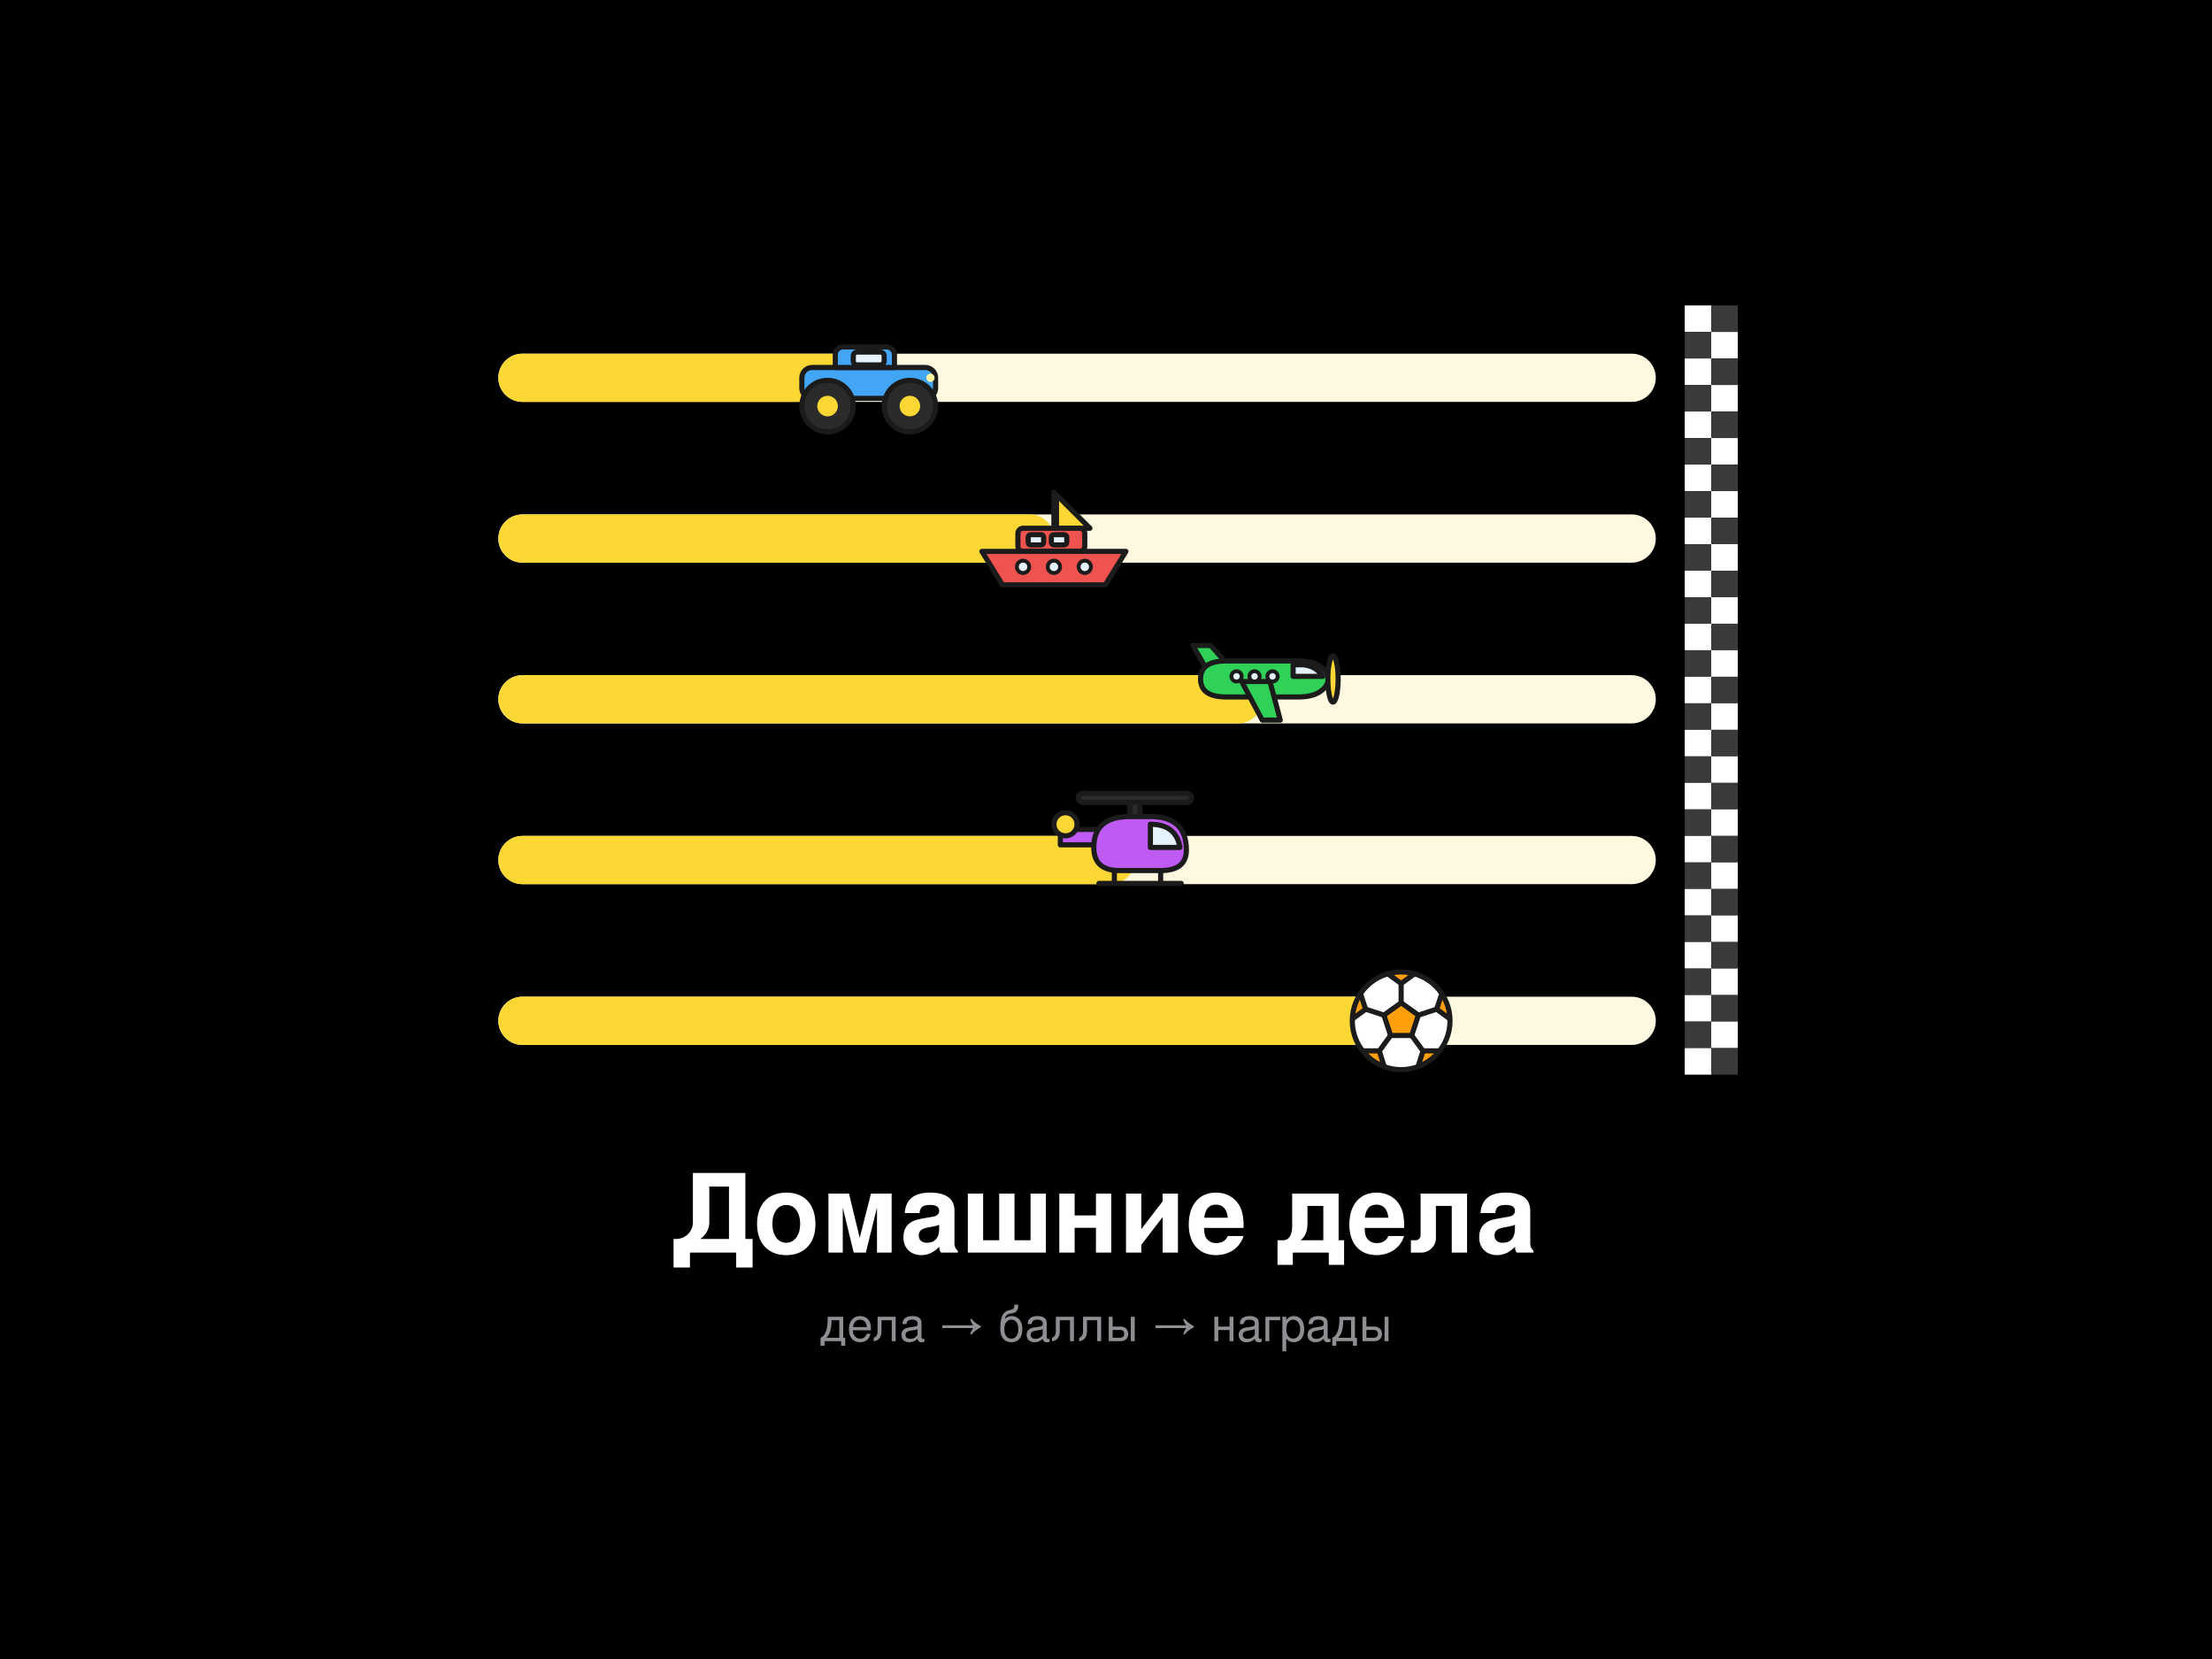
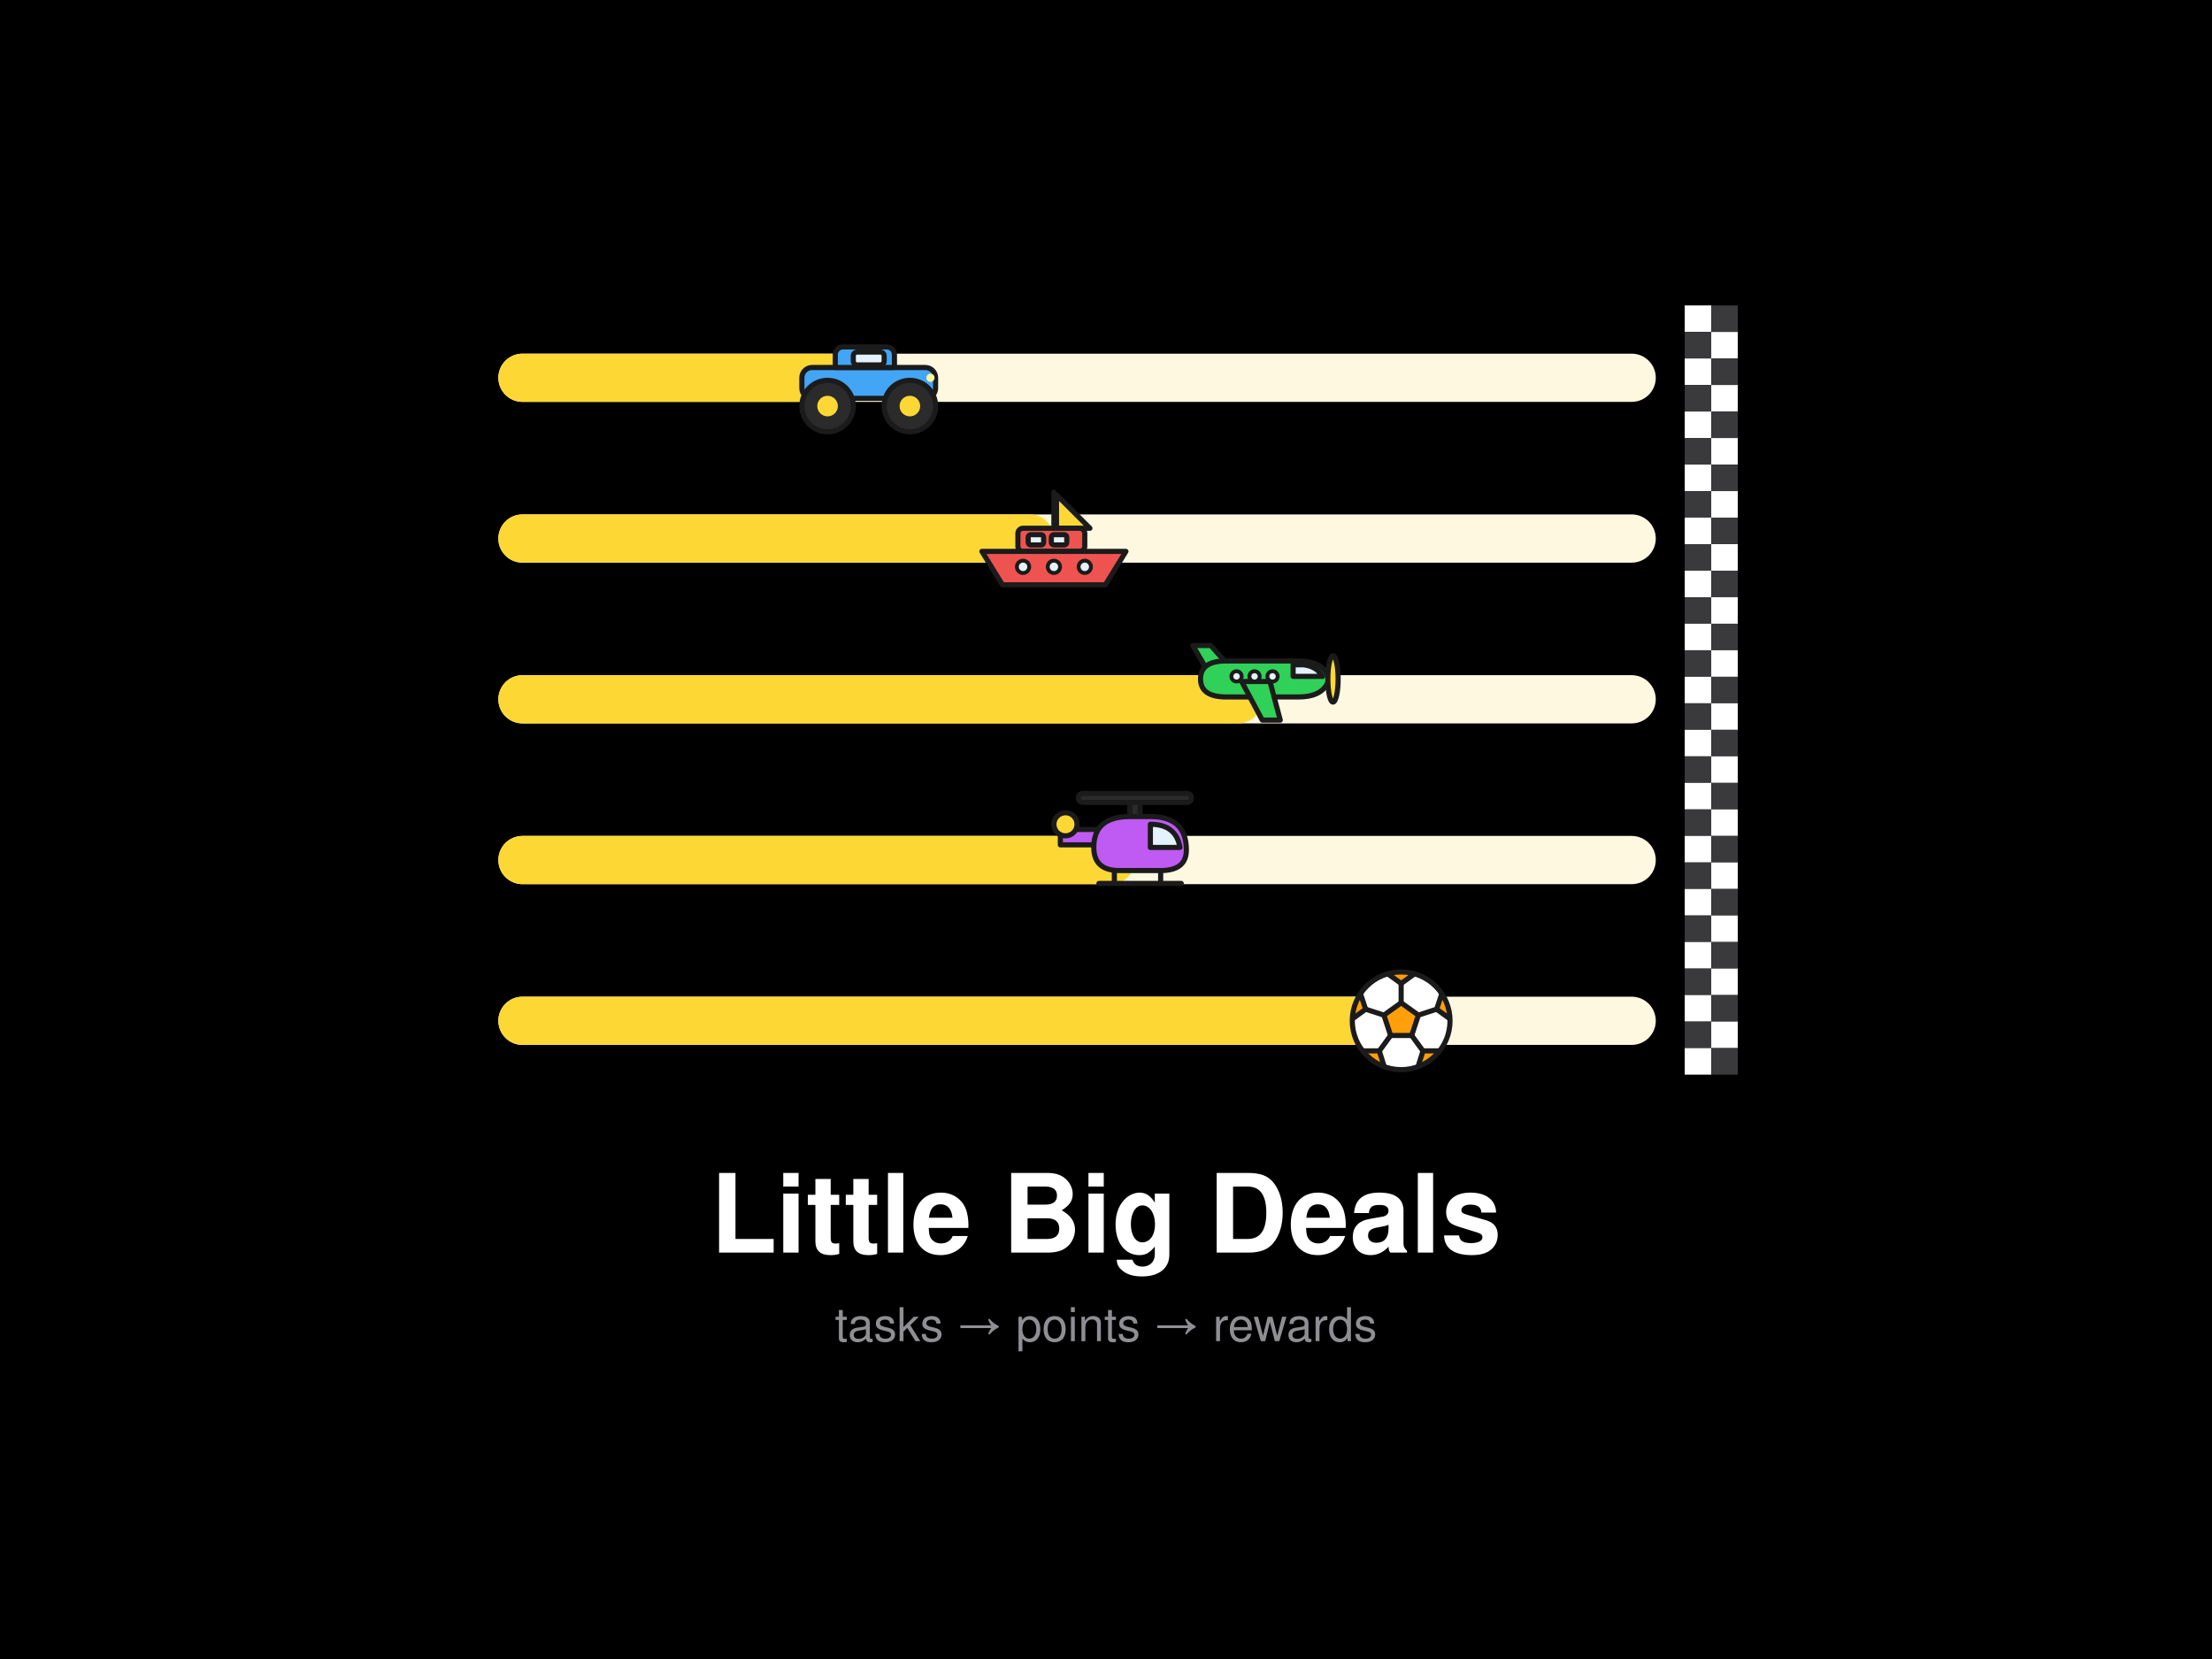
<svg xmlns="http://www.w3.org/2000/svg" width="2752" height="2064" viewBox="0 0 2752 2064">
  <rect width="2752" height="2064" fill="#000000" />
  <rect x="2096" y="380" width="33" height="33" fill="#ffffff" />
  <rect x="2129" y="380" width="33" height="33" fill="#3a3a3c" />
  <rect x="2096" y="413" width="33" height="33" fill="#3a3a3c" />
  <rect x="2129" y="413" width="33" height="33" fill="#ffffff" />
  <rect x="2096" y="446" width="33" height="33" fill="#ffffff" />
  <rect x="2129" y="446" width="33" height="33" fill="#3a3a3c" />
  <rect x="2096" y="479" width="33" height="33" fill="#3a3a3c" />
  <rect x="2129" y="479" width="33" height="33" fill="#ffffff" />
  <rect x="2096" y="512" width="33" height="33" fill="#ffffff" />
  <rect x="2129" y="512" width="33" height="33" fill="#3a3a3c" />
  <rect x="2096" y="545" width="33" height="33" fill="#3a3a3c" />
  <rect x="2129" y="545" width="33" height="33" fill="#ffffff" />
  <rect x="2096" y="578" width="33" height="33" fill="#ffffff" />
  <rect x="2129" y="578" width="33" height="33" fill="#3a3a3c" />
  <rect x="2096" y="611" width="33" height="33" fill="#3a3a3c" />
  <rect x="2129" y="611" width="33" height="33" fill="#ffffff" />
  <rect x="2096" y="644" width="33" height="33" fill="#ffffff" />
  <rect x="2129" y="644" width="33" height="33" fill="#3a3a3c" />
  <rect x="2096" y="677" width="33" height="33" fill="#3a3a3c" />
  <rect x="2129" y="677" width="33" height="33" fill="#ffffff" />
  <rect x="2096" y="710" width="33" height="33" fill="#ffffff" />
  <rect x="2129" y="710" width="33" height="33" fill="#3a3a3c" />
  <rect x="2096" y="743" width="33" height="33" fill="#3a3a3c" />
  <rect x="2129" y="743" width="33" height="33" fill="#ffffff" />
  <rect x="2096" y="776" width="33" height="33" fill="#ffffff" />
  <rect x="2129" y="776" width="33" height="33" fill="#3a3a3c" />
  <rect x="2096" y="809" width="33" height="33" fill="#3a3a3c" />
  <rect x="2129" y="809" width="33" height="33" fill="#ffffff" />
  <rect x="2096" y="842" width="33" height="33" fill="#ffffff" />
  <rect x="2129" y="842" width="33" height="33" fill="#3a3a3c" />
  <rect x="2096" y="875" width="33" height="33" fill="#3a3a3c" />
  <rect x="2129" y="875" width="33" height="33" fill="#ffffff" />
  <rect x="2096" y="908" width="33" height="33" fill="#ffffff" />
  <rect x="2129" y="908" width="33" height="33" fill="#3a3a3c" />
  <rect x="2096" y="941" width="33" height="33" fill="#3a3a3c" />
  <rect x="2129" y="941" width="33" height="33" fill="#ffffff" />
  <rect x="2096" y="974" width="33" height="33" fill="#ffffff" />
  <rect x="2129" y="974" width="33" height="33" fill="#3a3a3c" />
  <rect x="2096" y="1007" width="33" height="33" fill="#3a3a3c" />
  <rect x="2129" y="1007" width="33" height="33" fill="#ffffff" />
  <rect x="2096" y="1040" width="33" height="33" fill="#ffffff" />
  <rect x="2129" y="1040" width="33" height="33" fill="#3a3a3c" />
  <rect x="2096" y="1073" width="33" height="33" fill="#3a3a3c" />
  <rect x="2129" y="1073" width="33" height="33" fill="#ffffff" />
  <rect x="2096" y="1106" width="33" height="33" fill="#ffffff" />
  <rect x="2129" y="1106" width="33" height="33" fill="#3a3a3c" />
  <rect x="2096" y="1139" width="33" height="33" fill="#3a3a3c" />
  <rect x="2129" y="1139" width="33" height="33" fill="#ffffff" />
  <rect x="2096" y="1172" width="33" height="33" fill="#ffffff" />
  <rect x="2129" y="1172" width="33" height="33" fill="#3a3a3c" />
  <rect x="2096" y="1205" width="33" height="33" fill="#3a3a3c" />
  <rect x="2129" y="1205" width="33" height="33" fill="#ffffff" />
  <rect x="2096" y="1238" width="33" height="33" fill="#ffffff" />
  <rect x="2129" y="1238" width="33" height="33" fill="#3a3a3c" />
  <rect x="2096" y="1271" width="33" height="33" fill="#3a3a3c" />
  <rect x="2129" y="1271" width="33" height="33" fill="#ffffff" />
  <rect x="2096" y="1304" width="33" height="33" fill="#ffffff" />
  <rect x="2129" y="1304" width="33" height="33" fill="#3a3a3c" />
  <rect x="620" y="440" width="1440" height="60" rx="30" fill="#FFF8E1" />
  <rect x="620" y="440" width="460.8" height="60" rx="30" fill="#FDD835" />
  <g transform="translate(978.4 399.6) scale(3.2)">
    <g stroke="#1b1b1b" stroke-width="2" stroke-linejoin="round" stroke-linecap="round">
      <rect x="6" y="18" width="52" height="12" rx="4" fill="#42A5F5" />
      <path d="M22 10 h17 a3 3 0 0 1 3 3 v5 h-23 v-5 a3 3 0 0 1 3 -3 z" fill="#42A5F5" />
      <rect x="26" y="12" width="12" height="5" rx="1.5" fill="#e3f2fd" />
      <circle cx="16" cy="33" r="10" fill="#2b2b2b" />
      <circle cx="48" cy="33" r="10" fill="#2b2b2b" />
    </g>
    <circle cx="16" cy="33" r="4" fill="#fdd835" />
    <circle cx="48" cy="33" r="4" fill="#fdd835" />
    <circle cx="56" cy="22" r="1.6" fill="#fff59d" />
  </g>
  <rect x="620" y="640" width="1440" height="60" rx="30" fill="#FFF8E1" />
  <rect x="620" y="640" width="691.2" height="60" rx="30" fill="#FDD835" />
  <g transform="translate(1208.8 599.6) scale(3.2)">
    <g stroke="#1b1b1b" stroke-width="2" stroke-linejoin="round" stroke-linecap="round">
      <path d="M32 4 V20" fill="none" />
      <path d="M33 5 L46 18 H33 Z" fill="#fdd835" />
      <rect x="18" y="18" width="26" height="9" rx="2" fill="#EF5350" />
      <rect x="22" y="20.5" width="6" height="4" rx="1" fill="#e3f2fd" />
      <rect x="31" y="20.5" width="6" height="4" rx="1" fill="#e3f2fd" />
      <path d="M4 27 H60 L52 40 H12 Z" fill="#EF5350" />
    </g>
    <circle cx="20" cy="33" r="2.4" fill="#e3f2fd" stroke="#1b1b1b" stroke-width="1.5" />
    <circle cx="32" cy="33" r="2.4" fill="#e3f2fd" stroke="#1b1b1b" stroke-width="1.5" />
    <circle cx="44" cy="33" r="2.4" fill="#e3f2fd" stroke="#1b1b1b" stroke-width="1.5" />
  </g>
  <rect x="620" y="840" width="1440" height="60" rx="30" fill="#FFF8E1" />
  <rect x="620" y="840" width="950.4" height="60" rx="30" fill="#FDD835" />
  <g transform="translate(1468.0 774.3) scale(3.2)">
    <g stroke="#1b1b1b" stroke-width="2" stroke-linejoin="round" stroke-linecap="round">
      <path d="M12 21 L5 9 H12 L20 18 Z" fill="#30D158" />
      <path d="M8 22 Q8 15 18 15 H46 Q56 15 58 22 Q56 29 46 29 H18 Q8 29 8 22 Z" fill="#30D158" />
      <path d="M44 16.5 H48 Q53 17 55.5 21 H44 Z" fill="#e3f2fd" />
      <path d="M24 23 L32 38 H39 L35 23 Z" fill="#30D158" />
      <ellipse cx="59.5" cy="22" rx="2" ry="9" fill="#fdd835" />
    </g>
    <circle cx="22" cy="21" r="2" fill="#e3f2fd" stroke="#1b1b1b" stroke-width="1.5" />
    <circle cx="29" cy="21" r="2" fill="#e3f2fd" stroke="#1b1b1b" stroke-width="1.5" />
    <circle cx="36" cy="21" r="2" fill="#e3f2fd" stroke="#1b1b1b" stroke-width="1.5" />
  </g>
  <rect x="620" y="1040" width="1440" height="60" rx="30" fill="#FFF8E1" />
  <rect x="620" y="1040" width="792" height="60" rx="30" fill="#FDD835" />
  <g transform="translate(1309.6 974.3) scale(3.2)">
    <g stroke="#1b1b1b" stroke-width="2" stroke-linejoin="round" stroke-linecap="round">
      <rect x="10" y="4" width="44" height="3.5" rx="1.75" fill="#2b2b2b" />
      <rect x="30" y="7.5" width="4" height="6" fill="#2b2b2b" />
      <path d="M3 18 H18 V24 H3 Z" fill="#BF5AF2" />
      <circle cx="5" cy="16" r="4.5" fill="#fdd835" />
      <path d="M16 25 Q16 13 30 13 H38 Q52 13 52 26 Q52 34 42 34 H26 Q16 34 16 25 Z" fill="#BF5AF2" />
      <path d="M38 16 Q48 16 49.5 25 H38 Z" fill="#e3f2fd" />
      <path d="M24 34 V39 M42 34 V39 M18 39 H50" fill="none" />
    </g>
  </g>
  <rect x="620" y="1240" width="1440" height="60" rx="30" fill="#FFF8E1" />
  <rect x="620" y="1240" width="1123.2" height="60" rx="30" fill="#FDD835" />
  <g transform="translate(1640.8 1199.6) scale(3.2)">
    <defs>
      <clipPath id="clip-4">
        <circle cx="32" cy="22" r="19" />
      </clipPath>
    </defs>
    <circle cx="32" cy="22" r="19" fill="#ffffff" />
    <g clip-path="url(#clip-4)" stroke="#1b1b1b" stroke-width="2" stroke-linejoin="round" stroke-linecap="round">
      <path d="M32.0 15.0 L32.0 5.0 M38.7 19.8 L48.2 16.7 M36.1 27.7 L42.0 35.8 M27.9 27.7 L22.0 35.8 M25.3 19.8 L15.8 16.7" fill="none" />
      <path d="M32.0 7.5 L25.8 3.0 L28.2 -4.3 L35.8 -4.3 L38.2 3.0 Z" fill="#FF9F0A" />
      <path d="M45.8 17.5 L48.2 10.3 L55.8 10.3 L58.2 17.5 L52.0 22.0 Z" fill="#FF9F0A" />
      <path d="M40.5 33.7 L48.2 33.7 L50.5 41.0 L44.3 45.5 L38.2 41.0 Z" fill="#FF9F0A" />
      <path d="M23.5 33.7 L25.8 41.0 L19.7 45.5 L13.5 41.0 L15.8 33.7 Z" fill="#FF9F0A" />
      <path d="M18.2 17.5 L12.0 22.0 L5.8 17.5 L8.2 10.3 L15.8 10.3 Z" fill="#FF9F0A" />
    </g>
    <path d="M32.0 15.0 L38.7 19.8 L36.1 27.7 L27.9 27.7 L25.3 19.8 Z" fill="#FF9F0A" stroke="#1b1b1b" stroke-width="2" stroke-linejoin="round" stroke-linecap="round" />
    <circle cx="32" cy="22" r="19" fill="none" stroke="#1b1b1b" stroke-width="2" stroke-linejoin="round" stroke-linecap="round" />
  </g>
-   <text x="1376" y="1558.4" text-anchor="middle" font-family="-apple-system, 'SF Pro Rounded', 'SF Pro Display', Helvetica, Arial, sans-serif" font-size="136" font-weight="800" fill="#ffffff">Домашние дела</text>
-   <text x="1376" y="1668.6" text-anchor="middle" font-family="-apple-system, 'SF Pro Rounded', 'SF Pro Display', Helvetica, Arial, sans-serif" font-size="58" font-weight="500" fill="#8e8e93">дела → баллы → награды</text>
+   <text x="1376" y="1558.4" text-anchor="middle" font-family="-apple-system, 'SF Pro Rounded', 'SF Pro Display', Helvetica, Arial, sans-serif" font-size="136" font-weight="800" fill="#ffffff">Little Big Deals</text>
+   <text x="1376" y="1668.6" text-anchor="middle" font-family="-apple-system, 'SF Pro Rounded', 'SF Pro Display', Helvetica, Arial, sans-serif" font-size="58" font-weight="500" fill="#8e8e93">tasks → points → rewards</text>
</svg>
